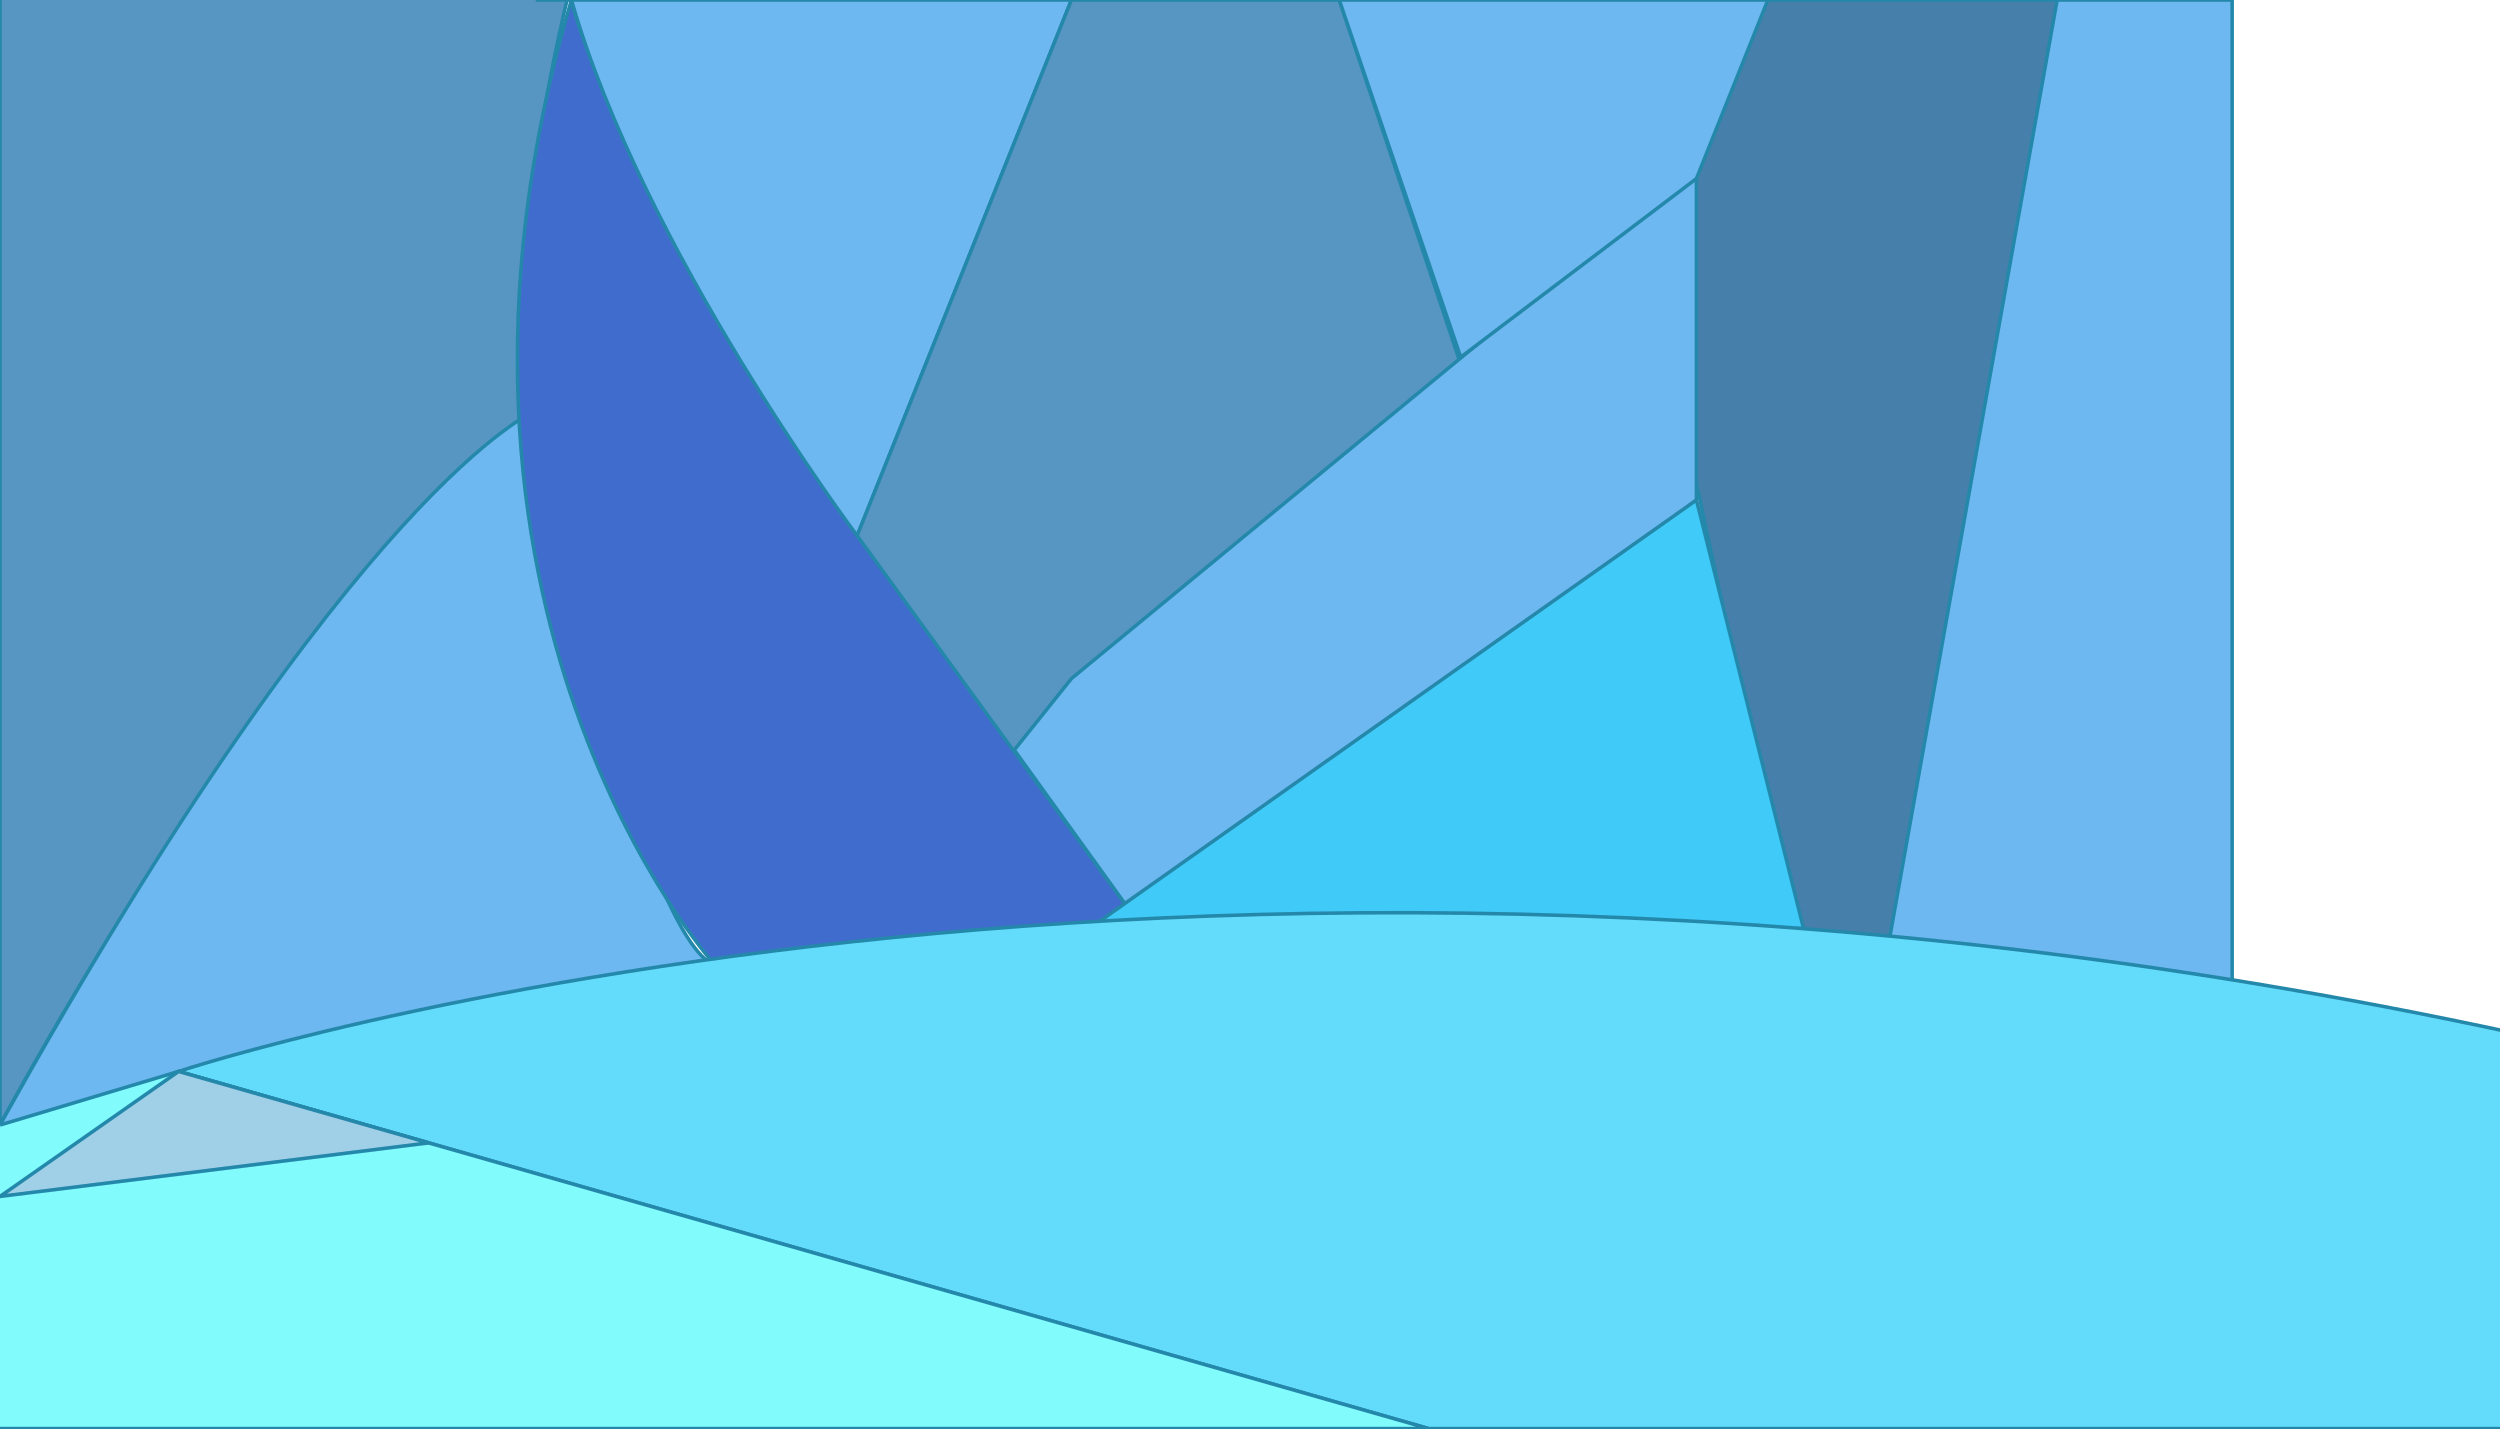
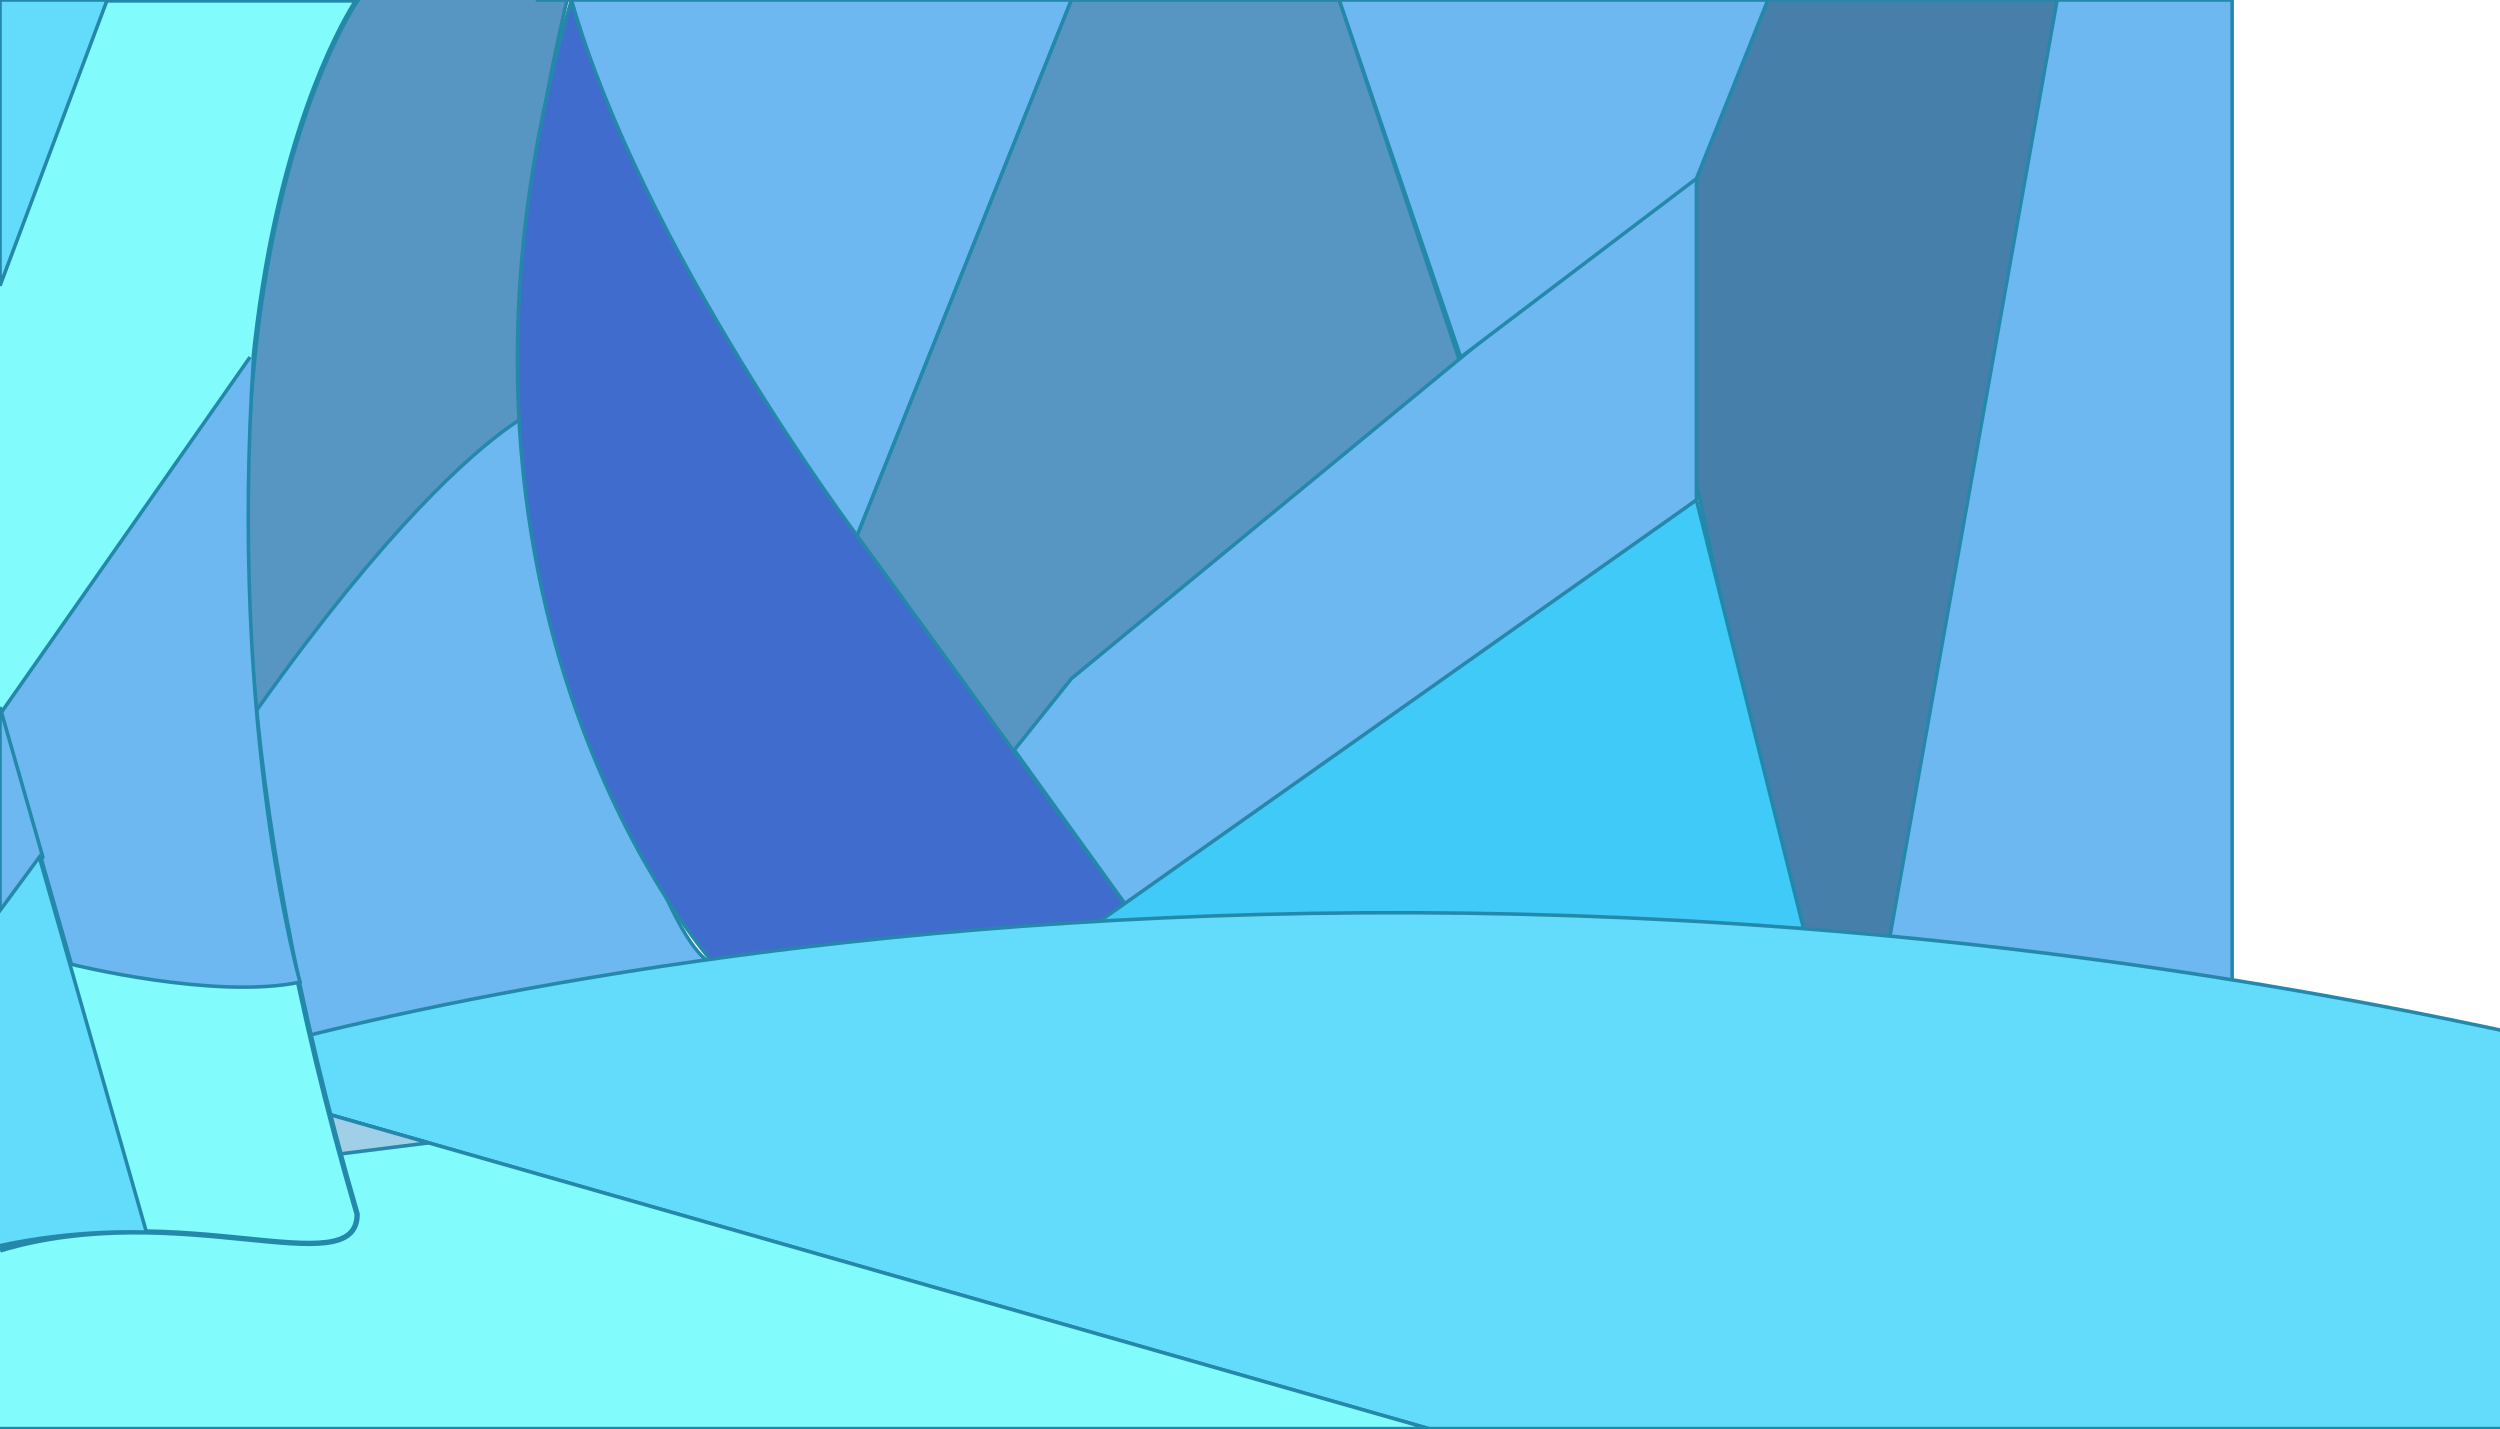
<svg xmlns="http://www.w3.org/2000/svg" height="400" viewBox="0 0 700 400" preserveAspectRatio="xMinYMin meet">
    //background
        //blue
        <path d="M 575 0                 c 0 0, 0 0, 50 0                 c 0 0, 0 0, 0 280                 c 0 0, 0 0, -100 0                 " stroke="#2488AB" fill="#6db8f1" />
        //dark blue
        <path d="M 496 0                 c 0 0, 0 0, 80 0                 c 0 0, 0 0, -50 280                 c 0 0, 0 0, -20 0                 c 0 0, 0 0, -60 -280                 z                 " stroke="#2488AB" fill="#467FAA" />
        //light grey
        <path d="M 0 315                 c 0 0, 80 -150, 150 -200                 c 0 0, -10 -40, 10 -120                 c 0 0, 0 0, -160 0                 z                 " stroke="#2488AB" fill="#5796C2" />
        //blue
        <path d="M 0 315                 c 0 0, 0 0, 200 -45                 c 0 0, -20 0, -50 -155                 c 0 0, -50 20, -150 200                 z                 " stroke="#2488AB" fill="#6db8f1" />
        //dark blue
        <path d="M 160 0                 c 0 0, 10 60, 170 270                 c 0 0, 0 0, -130 0                 c 0 0, -90 -100, -40 -270                 z                 " stroke="#2488AB" fill="#406CCD" />
        //blue
        <path d="M 150 0                 c 0 0, 0 0, 150 0                 c 0 0, 0 0, -60 150                 c 0 0, -60 -80, -80 -150                 z                 " stroke="#2488AB" fill="#6db8f1" />
        //light grey
        <path d="M 300 0                 c 0 0, 0 0, 75 0                 c 0 0, 0 0, 50 150                 c 0 0, 0 0, -105 110                 c 0 0, 0 0, -80 -110                 z                 " stroke="#2488AB" fill="#5796C2" />
        //blue
        <path d="M 470 50                 c 0 0, 0 0, -170 140                 c 0 0, 0 0, -16 20                 c 0 0, 0 0, 36 50                 c 0 0, 0 0, 155 -120                 c 0 0, 0 0, 0 -90                 z                 " stroke="#2488AB" fill="#6db8f1" />
        //light blue
        <path d="M 475 140                 c 0 0, 0 0, 30 120                 c 0 0, 0 0, -200 0                 z                 " stroke="#2488AB" fill="#40CAF8" />
        //blue
        <path d="M 375 0                 c 0 0, 0 0, 120 0                 c 0 0, 0 0, -20 50                 c 0 0, 0 0, -66 50                 z                 " stroke="#2488AB" fill="#6db8f1" />
    //floor
    <g>
    //blue
        <path d="M 50 300                 c 0 0, 300 -100, 700 0                 c 0 0, 0 0, 0 100                 c 0 0, 0 0, -350 0                 z                 " stroke="#2488AB" fill="#63DCFB" />
    //light-blue
        <path d="M 0 315                 c 0 0, 0 0, 50 -15                 c  0 0, 0 0, 350 100                 c 0 0, 0 0, -400 0                 " stroke="#2488AB" fill="#81FBFC" />
    //light-grey
        <path d="M 50 300                 c 0 0, 0 0, 70 20                 c 0 0, 0 0, -120 15                 z                 " stroke="#2488AB" fill="#9FD0E7" />
+     //columns
+         
+         <path d="M 0 0                 c 0 0, 0 0, 100 0                 c 0 0, -70 100, 0 340                 c 0 20, -50 -5, -100 10                 " stroke="#2488AB" stroke-width="1.5" fill="#81FBFC" />
+         // dark blue
+         <path d="M 70 100                 c 0 0, 0 0, -70 100                 c 0 0, 0 0, 20 70                 c 0 0, 40 10, 64 5                 c 0 0, -20 -70, -13 -175                 " stroke="#2488AB" fill="#6db8f1" />
+     <path d="M 12 240                 c 0 0, 0 0, -12 18                 c 0 0, 0 0, 0 -60                 z                 " stroke="#2488AB" fill="#6db8f1" />
+         //blue
+         <path d="M 11 240                 c 0 0, 0 0, 30 105                 c 0 0, -20 -1, -42 4                 c 0 0, 0 0, -2 -90                 z                 " stroke="#2488AB" fill="#63DCFB" />
+     <path d="M 0 0                 c 0 0, 0 0, 30 0                 c 0 0, 0 0, -30 80                 z                 " stroke="#2488AB" fill="#63DCFB" />
  </g>
</svg>
